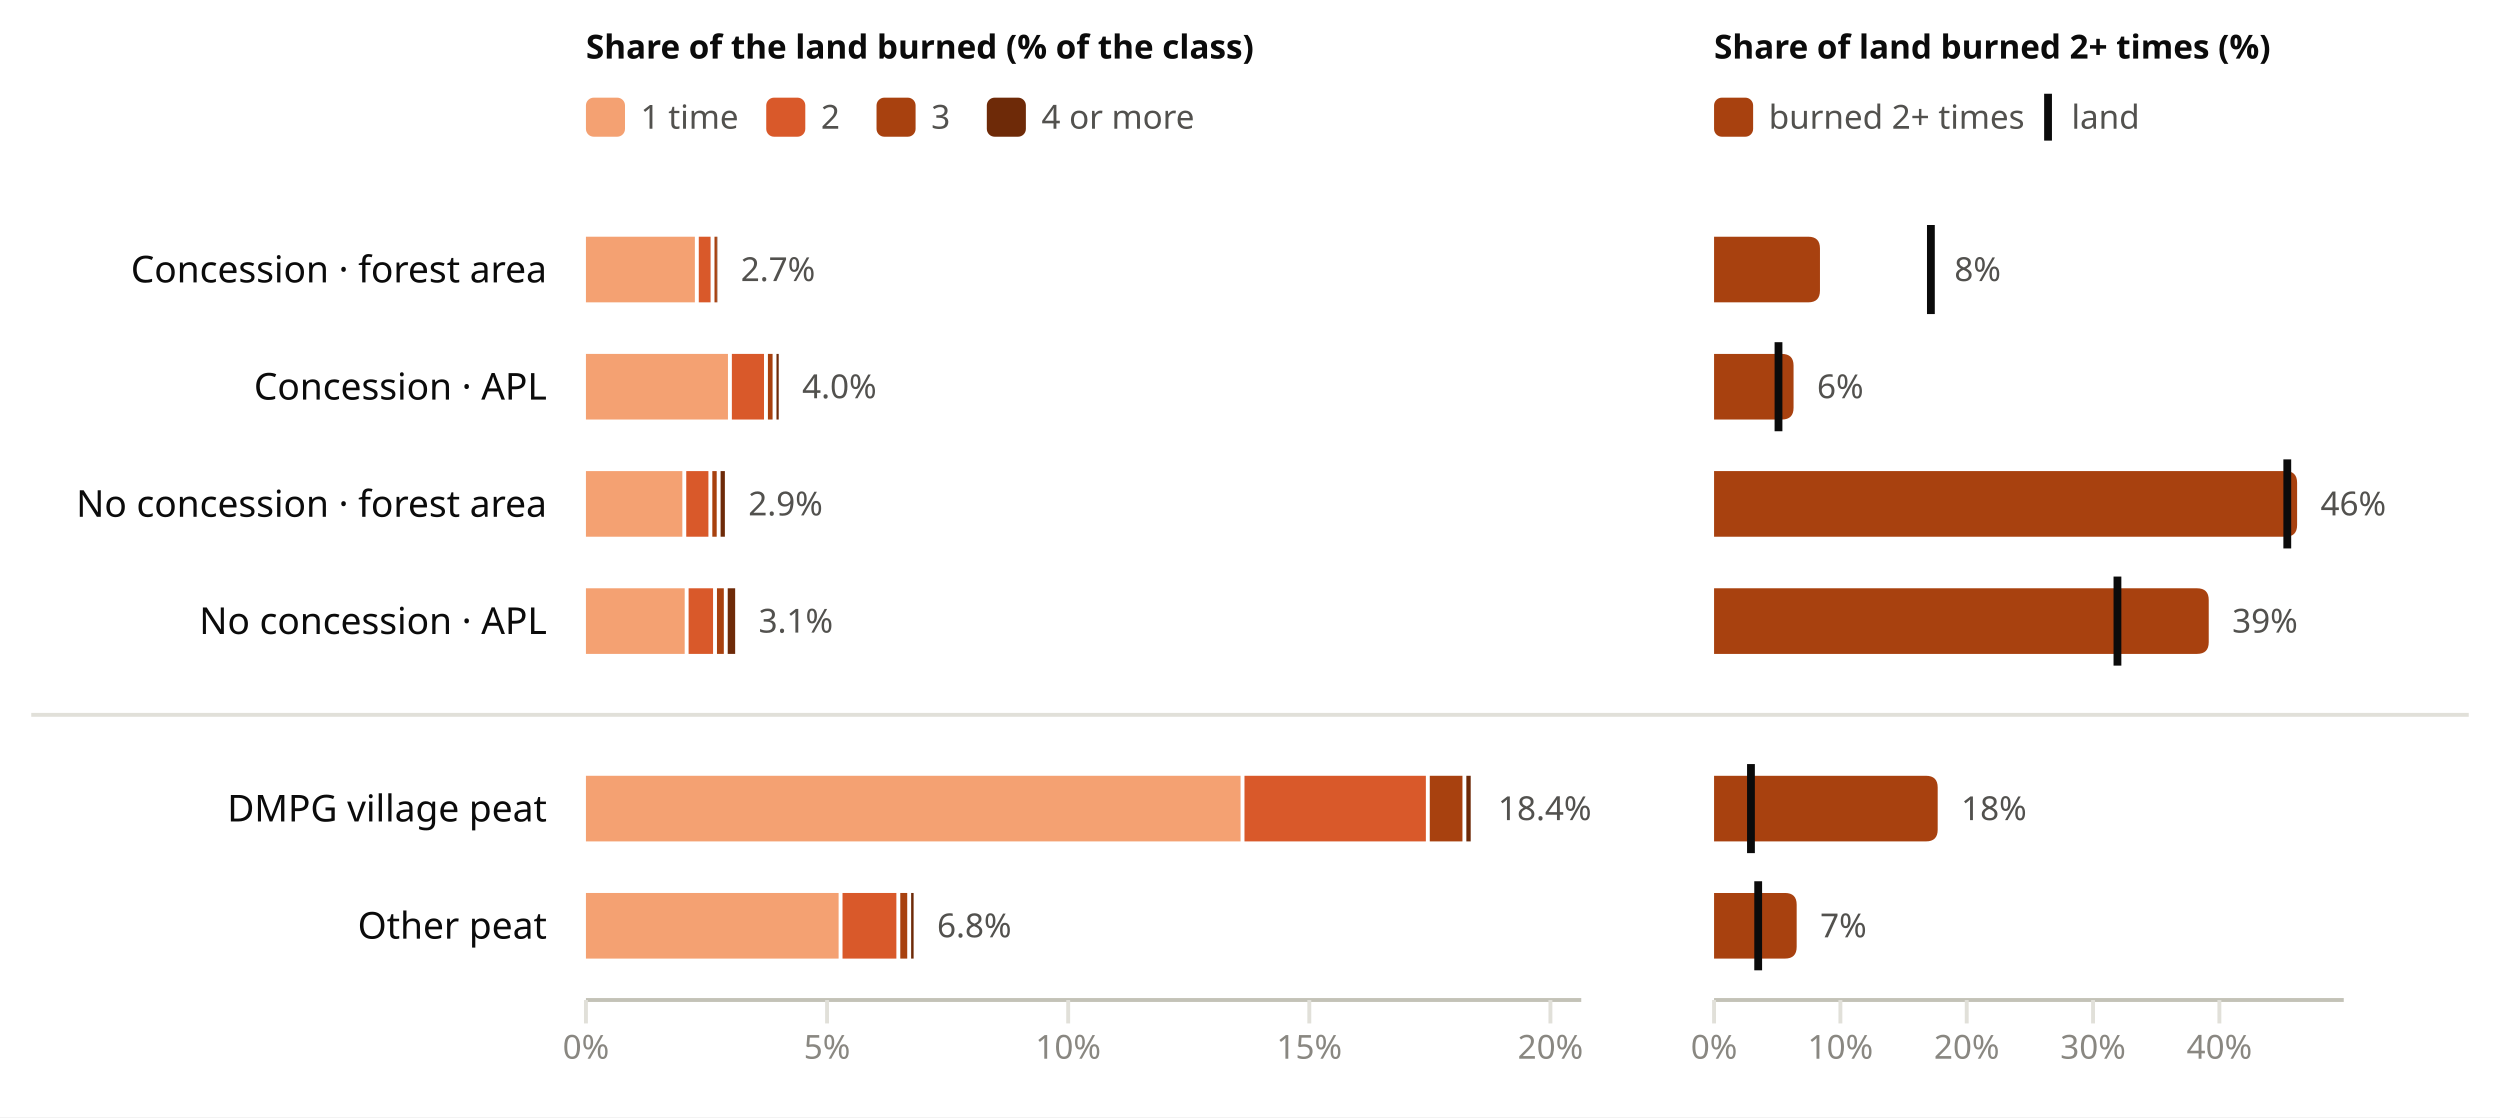
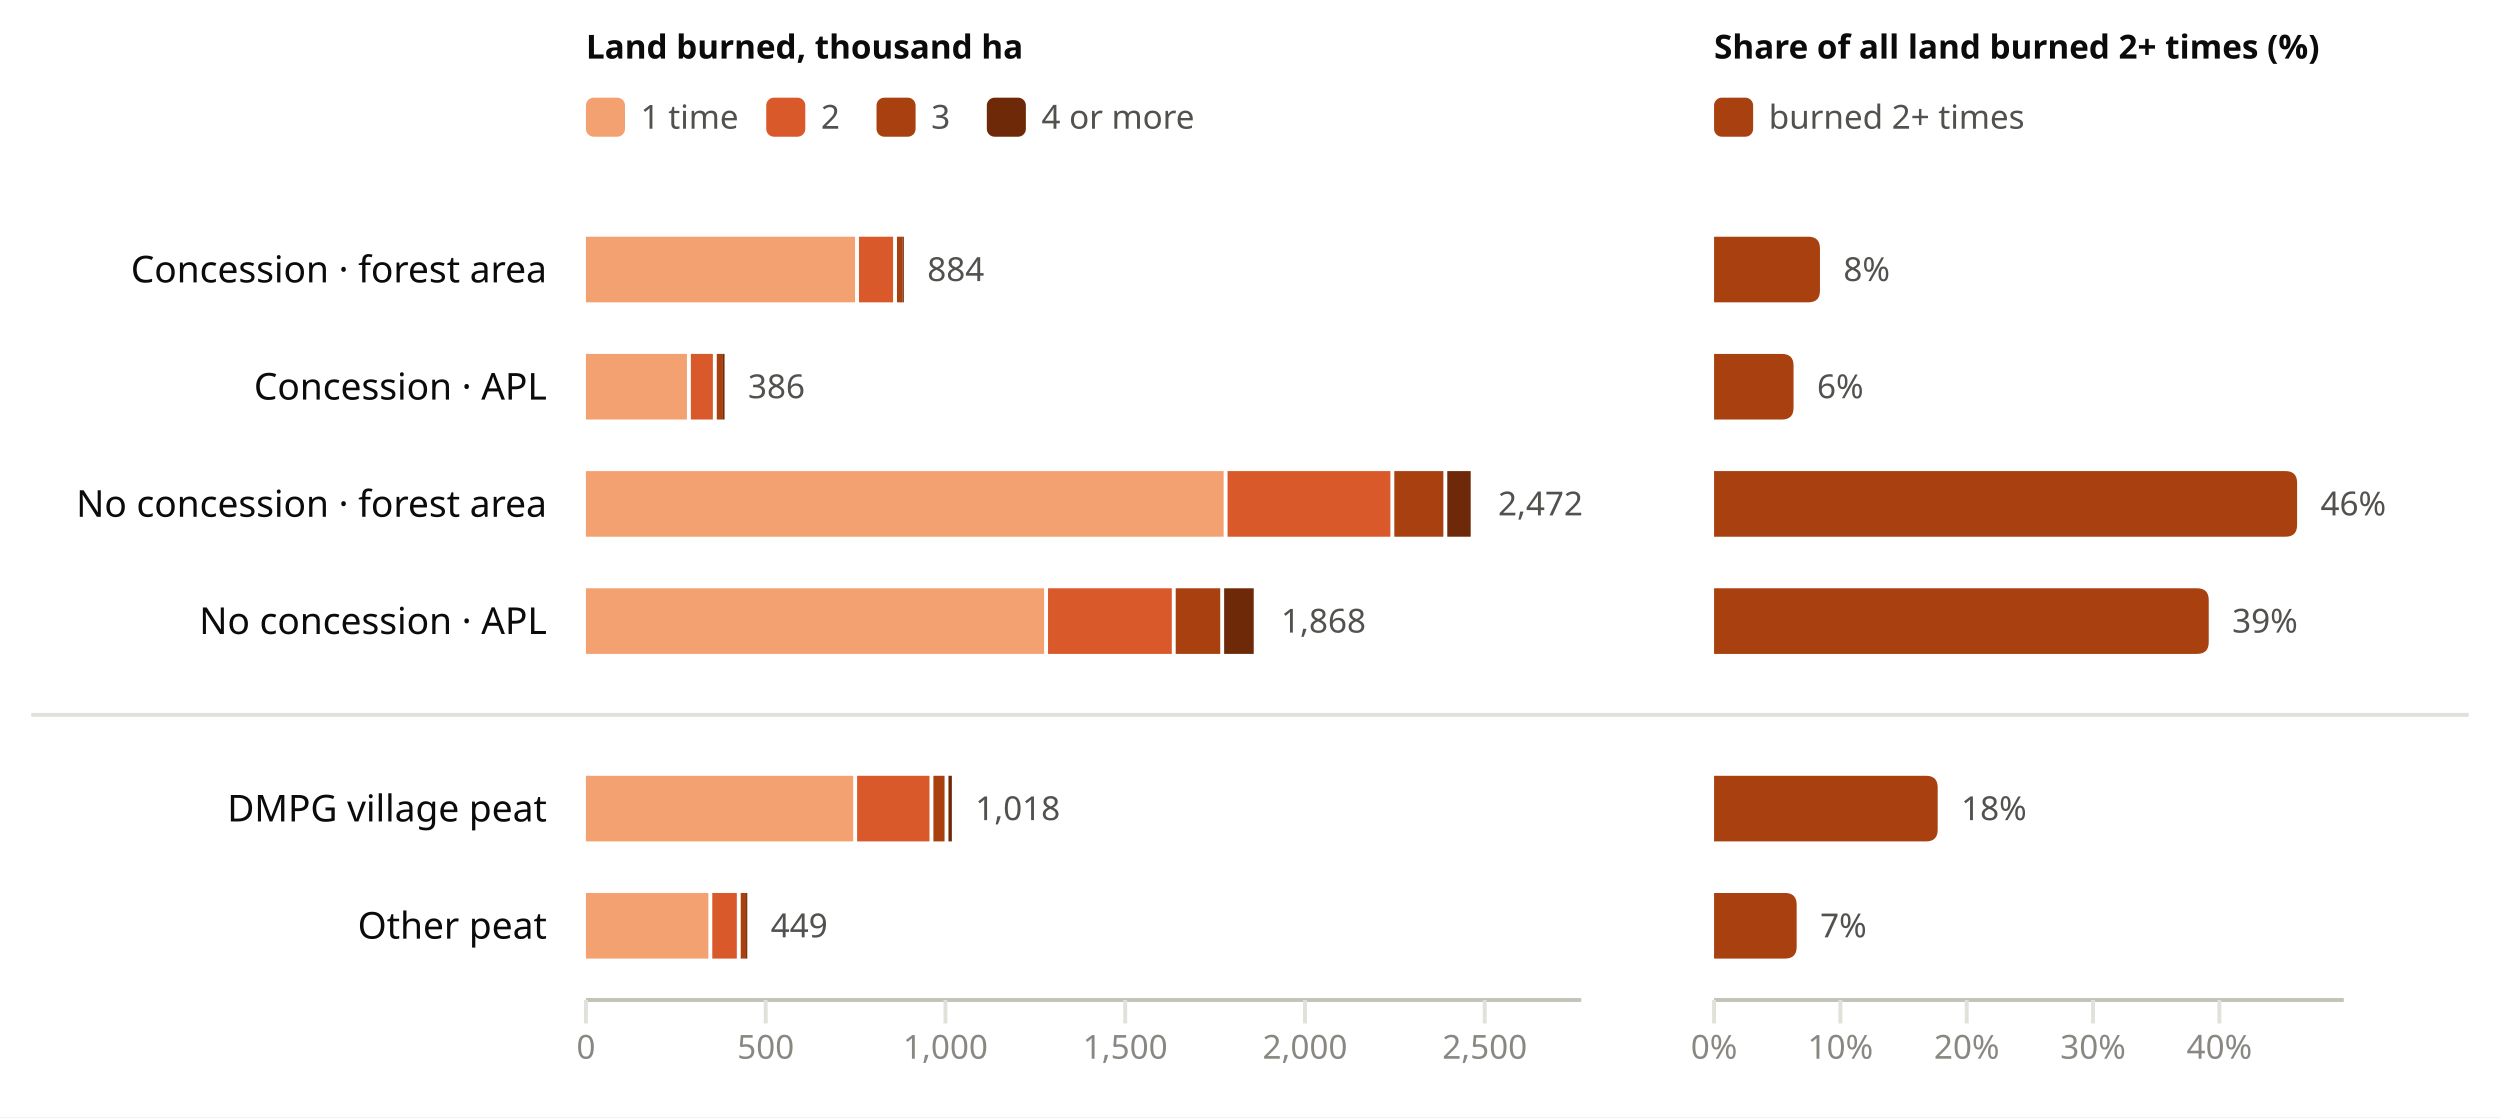
<svg xmlns="http://www.w3.org/2000/svg" data-name="repeat" width="640" height="286" viewBox="0 0 640 286" style="font-family: &quot;Source Sans 3&quot;, sans-serif;">
  <rect width="640" height="286" fill="#fff" />
-   <text x="150" y="12" font-size="8.5" fill="#0b0b0b" text-anchor="start" dominant-baseline="middle" font-weight="600">Share of the land burned (% of the class)</text>
-   <text x="438.8" y="12" font-size="8.5" fill="#0b0b0b" text-anchor="start" dominant-baseline="middle" font-weight="600">Share of land burned 2+ times (%)</text>
+   <text x="150" y="12" font-size="8.5" fill="#0b0b0b" text-anchor="start" dominant-baseline="middle" font-weight="600">Land burned, thousand ha</text>
+   <text x="438.8" y="12" font-size="8.5" fill="#0b0b0b" text-anchor="start" dominant-baseline="middle" font-weight="600">Share of all land burned 2+ times (%)</text>
  <rect x="150" y="25" width="10" height="10" rx="2" fill="#f4a172" />
  <text x="164" y="30" font-size="8.5" fill="#52514e" text-anchor="start" dominant-baseline="middle" font-weight="400">1 time</text>
  <rect x="196.156" y="25" width="10" height="10" rx="2" fill="#d9592a" />
  <text x="210.156" y="30" font-size="8.5" fill="#52514e" text-anchor="start" dominant-baseline="middle" font-weight="400">2</text>
  <rect x="224.391" y="25" width="10" height="10" rx="2" fill="#a8410f" />
  <text x="238.391" y="30" font-size="8.5" fill="#52514e" text-anchor="start" dominant-baseline="middle" font-weight="400">3</text>
  <rect x="252.625" y="25" width="10" height="10" rx="2" fill="#6e2a08" />
  <text x="266.625" y="30" font-size="8.5" fill="#52514e" text-anchor="start" dominant-baseline="middle" font-weight="400">4 or more</text>
  <rect x="438.8" y="25" width="10" height="10" rx="2" fill="#a8410f" />
  <text x="452.8" y="30" font-size="8.5" fill="#52514e" text-anchor="start" dominant-baseline="middle" font-weight="400">burned 2+ times</text>
-   <line x1="524.3" x2="524.3" y1="24" y2="36" stroke="#0b0b0b" stroke-width="2" />
-   <text x="530.3" y="30" font-size="8.5" fill="#52514e" text-anchor="start" dominant-baseline="middle" font-weight="400">land</text>
  <text x="140" y="69" font-size="9.5" fill="#0b0b0b" text-anchor="end" dominant-baseline="middle" font-weight="400">Concession · forest area</text>
-   <rect x="150" y="60.6" width="27.887" height="16.8" fill="#f4a172" />
-   <rect x="178.887" y="60.6" width="3.023" height="16.8" fill="#d9592a" />
-   <rect x="182.91" y="60.6" width="0.611" height="16.8" fill="#a8410f" />
-   <rect x="183.521" y="60.6" width="0.114" height="16.8" fill="#6e2a08" />
-   <text x="189.635" y="69" font-size="8.5" fill="#52514e" text-anchor="start" dominant-baseline="middle" font-weight="400">2.7%</text>
+   <rect x="150" y="60.6" width="68.894" height="16.8" fill="#f4a172" />
+   <rect x="219.894" y="60.6" width="8.733" height="16.8" fill="#d9592a" />
+   <rect x="229.627" y="60.6" width="1.479" height="16.8" fill="#a8410f" />
+   <rect x="231.106" y="60.6" width="0.275" height="16.8" fill="#6e2a08" />
+   <text x="237.381" y="69" font-size="8.5" fill="#52514e" text-anchor="start" dominant-baseline="middle" font-weight="400">884</text>
  <path fill="#a8410f" d="M438.8,60.6H462.91Q465.91,60.6 465.91,63.6V74.4Q465.91,77.4 462.91,77.4H438.8Z" />
-   <line x1="494.308" x2="494.308" y1="57.6" y2="80.4" stroke="#0b0b0b" stroke-width="2" />
-   <text x="500.308" y="69" font-size="8.5" fill="#52514e" text-anchor="start" dominant-baseline="middle" font-weight="400" stroke="#fff" stroke-width="3" paint-order="stroke" stroke-linejoin="round">8%</text>
+   <text x="471.91" y="69" font-size="8.5" fill="#52514e" text-anchor="start" dominant-baseline="middle" font-weight="400">8%</text>
  <text x="140" y="99" font-size="9.5" fill="#0b0b0b" text-anchor="end" dominant-baseline="middle" font-weight="400">Concession · APL</text>
-   <rect x="150" y="90.6" width="36.357" height="16.8" fill="#f4a172" />
-   <rect x="187.357" y="90.6" width="8.228" height="16.8" fill="#d9592a" />
-   <rect x="196.586" y="90.6" width="1.193" height="16.8" fill="#a8410f" />
-   <rect x="198.778" y="90.6" width="0.573" height="16.8" fill="#6e2a08" />
-   <text x="205.351" y="99" font-size="8.5" fill="#52514e" text-anchor="start" dominant-baseline="middle" font-weight="400">4.0%</text>
+   <rect x="150" y="90.6" width="25.859" height="16.8" fill="#f4a172" />
+   <rect x="176.859" y="90.6" width="5.635" height="16.8" fill="#d9592a" />
+   <rect x="183.494" y="90.6" width="1.576" height="16.8" fill="#a8410f" />
+   <rect x="185.07" y="90.6" width="0.412" height="16.8" fill="#6e2a08" />
+   <text x="191.482" y="99" font-size="8.5" fill="#52514e" text-anchor="start" dominant-baseline="middle" font-weight="400">386</text>
  <path fill="#a8410f" d="M438.8,90.6H456.151Q459.151,90.6 459.151,93.6V104.4Q459.151,107.4 456.151,107.4H438.8Z" />
-   <line x1="455.294" x2="455.294" y1="87.6" y2="110.4" stroke="#0b0b0b" stroke-width="2" />
-   <text x="465.151" y="99" font-size="8.5" fill="#52514e" text-anchor="start" dominant-baseline="middle" font-weight="400" stroke="#fff" stroke-width="3" paint-order="stroke" stroke-linejoin="round">6%</text>
+   <text x="465.151" y="99" font-size="8.5" fill="#52514e" text-anchor="start" dominant-baseline="middle" font-weight="400">6%</text>
  <text x="140" y="129" font-size="9.5" fill="#0b0b0b" text-anchor="end" dominant-baseline="middle" font-weight="400">No concession · forest area</text>
-   <rect x="150" y="120.6" width="24.679" height="16.8" fill="#f4a172" />
-   <rect x="175.679" y="120.6" width="5.673" height="16.8" fill="#d9592a" />
-   <rect x="182.353" y="120.6" width="1.12" height="16.8" fill="#a8410f" />
-   <rect x="184.473" y="120.6" width="1.094" height="16.8" fill="#6e2a08" />
-   <text x="191.567" y="129" font-size="8.5" fill="#52514e" text-anchor="start" dominant-baseline="middle" font-weight="400">2.9%</text>
+   <rect x="150" y="120.6" width="163.255" height="16.8" fill="#f4a172" />
+   <rect x="314.255" y="120.6" width="41.687" height="16.8" fill="#d9592a" />
+   <rect x="356.941" y="120.6" width="12.561" height="16.8" fill="#a8410f" />
+   <rect x="370.503" y="120.6" width="5.997" height="16.8" fill="#6e2a08" />
+   <text x="383.5" y="129" font-size="8.5" fill="#52514e" text-anchor="start" dominant-baseline="middle" font-weight="400">2,472</text>
  <path fill="#a8410f" d="M438.8,120.6H585.059Q588.059,120.6 588.059,123.6V134.4Q588.059,137.4 585.059,137.4H438.8Z" />
-   <line x1="585.544" x2="585.544" y1="117.6" y2="140.4" stroke="#0b0b0b" stroke-width="2" />
-   <text x="594.059" y="129" font-size="8.5" fill="#52514e" text-anchor="start" dominant-baseline="middle" font-weight="400" stroke="#fff" stroke-width="3" paint-order="stroke" stroke-linejoin="round">46%</text>
+   <text x="594.059" y="129" font-size="8.5" fill="#52514e" text-anchor="start" dominant-baseline="middle" font-weight="400">46%</text>
  <text x="140" y="159" font-size="9.5" fill="#0b0b0b" text-anchor="end" dominant-baseline="middle" font-weight="400">No concession · APL</text>
-   <rect x="150" y="150.6" width="25.281" height="16.8" fill="#f4a172" />
-   <rect x="176.281" y="150.6" width="6.261" height="16.8" fill="#d9592a" />
-   <rect x="183.542" y="150.6" width="1.755" height="16.8" fill="#a8410f" />
-   <rect x="186.296" y="150.6" width="1.905" height="16.8" fill="#6e2a08" />
-   <text x="194.201" y="159" font-size="8.5" fill="#52514e" text-anchor="start" dominant-baseline="middle" font-weight="400">3.1%</text>
+   <rect x="150" y="150.6" width="117.296" height="16.8" fill="#f4a172" />
+   <rect x="268.296" y="150.6" width="31.684" height="16.8" fill="#d9592a" />
+   <rect x="300.979" y="150.6" width="11.4" height="16.8" fill="#a8410f" />
+   <rect x="313.38" y="150.6" width="7.575" height="16.8" fill="#6e2a08" />
+   <text x="327.955" y="159" font-size="8.5" fill="#52514e" text-anchor="start" dominant-baseline="middle" font-weight="400">1,868</text>
  <path fill="#a8410f" d="M438.8,150.6H562.436Q565.436,150.6 565.436,153.6V164.4Q565.436,167.4 562.436,167.4H438.8Z" />
-   <line x1="542.066" x2="542.066" y1="147.6" y2="170.4" stroke="#0b0b0b" stroke-width="2" />
-   <text x="571.436" y="159" font-size="8.5" fill="#52514e" text-anchor="start" dominant-baseline="middle" font-weight="400" stroke="#fff" stroke-width="3" paint-order="stroke" stroke-linejoin="round">39%</text>
+   <text x="571.436" y="159" font-size="8.5" fill="#52514e" text-anchor="start" dominant-baseline="middle" font-weight="400">39%</text>
  <line x1="8" x2="632" y1="183" y2="183" stroke="#e1e0d9" />
  <text x="140" y="207" font-size="9.5" fill="#0b0b0b" text-anchor="end" dominant-baseline="middle" font-weight="400">DMPG village peat</text>
-   <rect x="150" y="198.6" width="167.587" height="16.8" fill="#f4a172" />
-   <rect x="318.587" y="198.6" width="46.434" height="16.8" fill="#d9592a" />
-   <rect x="366.021" y="198.6" width="8.366" height="16.8" fill="#a8410f" />
-   <rect x="375.387" y="198.6" width="1.113" height="16.8" fill="#6e2a08" />
-   <text x="383.5" y="207" font-size="8.5" fill="#52514e" text-anchor="start" dominant-baseline="middle" font-weight="400">18.4%</text>
+   <rect x="150" y="198.6" width="68.418" height="16.8" fill="#f4a172" />
+   <rect x="219.418" y="198.6" width="18.531" height="16.8" fill="#d9592a" />
+   <rect x="238.949" y="198.6" width="2.857" height="16.8" fill="#a8410f" />
+   <rect x="242.806" y="198.6" width="0.87" height="16.8" fill="#6e2a08" />
+   <text x="249.676" y="207" font-size="8.5" fill="#52514e" text-anchor="start" dominant-baseline="middle" font-weight="400">1,018</text>
  <path fill="#a8410f" d="M438.8,198.6H493.049Q496.049,198.6 496.049,201.6V212.4Q496.049,215.4 493.049,215.4H438.8Z" />
-   <line x1="448.246" x2="448.246" y1="195.6" y2="218.4" stroke="#0b0b0b" stroke-width="2" />
-   <text x="502.049" y="207" font-size="8.5" fill="#52514e" text-anchor="start" dominant-baseline="middle" font-weight="400" stroke="#fff" stroke-width="3" paint-order="stroke" stroke-linejoin="round">18%</text>
+   <text x="502.049" y="207" font-size="8.5" fill="#52514e" text-anchor="start" dominant-baseline="middle" font-weight="400">18%</text>
  <text x="140" y="237" font-size="9.5" fill="#0b0b0b" text-anchor="end" dominant-baseline="middle" font-weight="400">Other peat</text>
-   <rect x="150" y="228.6" width="64.685" height="16.8" fill="#f4a172" />
-   <rect x="215.685" y="228.6" width="13.787" height="16.8" fill="#d9592a" />
-   <rect x="230.472" y="228.6" width="1.776" height="16.8" fill="#a8410f" />
-   <rect x="233.248" y="228.6" width="0.636" height="16.8" fill="#6e2a08" />
-   <text x="239.885" y="237" font-size="8.5" fill="#52514e" text-anchor="start" dominant-baseline="middle" font-weight="400">6.8%</text>
+   <rect x="150" y="228.6" width="31.344" height="16.8" fill="#f4a172" />
+   <rect x="182.344" y="228.6" width="6.281" height="16.8" fill="#d9592a" />
+   <rect x="189.625" y="228.6" width="1.367" height="16.8" fill="#a8410f" />
+   <rect x="190.992" y="228.6" width="0.313" height="16.8" fill="#6e2a08" />
+   <text x="197.305" y="237" font-size="8.5" fill="#52514e" text-anchor="start" dominant-baseline="middle" font-weight="400">449</text>
  <path fill="#a8410f" d="M438.8,228.6H456.949Q459.949,228.6 459.949,231.6V242.4Q459.949,245.4 456.949,245.4H438.8Z" />
-   <line x1="450.096" x2="450.096" y1="225.6" y2="248.4" stroke="#0b0b0b" stroke-width="2" />
-   <text x="465.949" y="237" font-size="8.5" fill="#52514e" text-anchor="start" dominant-baseline="middle" font-weight="400" stroke="#fff" stroke-width="3" paint-order="stroke" stroke-linejoin="round">7%</text>
+   <text x="465.949" y="237" font-size="8.5" fill="#52514e" text-anchor="start" dominant-baseline="middle" font-weight="400">7%</text>
  <g transform="translate(0,256)" fill="none" font-size="10" font-family="sans-serif" text-anchor="middle">
    <path class="domain" stroke="#c3c2b7" d="M150,0H404.8" />
    <g class="tick" opacity="1" transform="translate(150,0)">
      <line stroke="#e1e0d9" y2="6" />
-       <text fill="#898781" y="9" dy="0.71em" font-size="8.5" style="font-family: &quot;Source Sans 3&quot;, sans-serif;">0%</text>
+       <text fill="#898781" y="9" dy="0.71em" font-size="8.5" style="font-family: &quot;Source Sans 3&quot;, sans-serif;">0</text>
    </g>
-     <g class="tick" opacity="1" transform="translate(211.7268,0)">
+     <g class="tick" opacity="1" transform="translate(196.018,0)">
      <line stroke="#e1e0d9" y2="6" />
-       <text fill="#898781" y="9" dy="0.71em" font-size="8.5" style="font-family: &quot;Source Sans 3&quot;, sans-serif;">5%</text>
+       <text fill="#898781" y="9" dy="0.71em" font-size="8.5" style="font-family: &quot;Source Sans 3&quot;, sans-serif;">500</text>
    </g>
-     <g class="tick" opacity="1" transform="translate(273.4536,0)">
+     <g class="tick" opacity="1" transform="translate(242.036,0)">
      <line stroke="#e1e0d9" y2="6" />
-       <text fill="#898781" y="9" dy="0.71em" font-size="8.5" style="font-family: &quot;Source Sans 3&quot;, sans-serif;">10%</text>
+       <text fill="#898781" y="9" dy="0.71em" font-size="8.5" style="font-family: &quot;Source Sans 3&quot;, sans-serif;">1,000</text>
    </g>
-     <g class="tick" opacity="1" transform="translate(335.1805,0)">
+     <g class="tick" opacity="1" transform="translate(288.054,0)">
      <line stroke="#e1e0d9" y2="6" />
-       <text fill="#898781" y="9" dy="0.71em" font-size="8.5" style="font-family: &quot;Source Sans 3&quot;, sans-serif;">15%</text>
+       <text fill="#898781" y="9" dy="0.71em" font-size="8.5" style="font-family: &quot;Source Sans 3&quot;, sans-serif;">1,500</text>
    </g>
-     <g class="tick" opacity="1" transform="translate(396.9073,0)">
+     <g class="tick" opacity="1" transform="translate(334.072,0)">
      <line stroke="#e1e0d9" y2="6" />
-       <text fill="#898781" y="9" dy="0.71em" font-size="8.5" style="font-family: &quot;Source Sans 3&quot;, sans-serif;">20%</text>
+       <text fill="#898781" y="9" dy="0.71em" font-size="8.5" style="font-family: &quot;Source Sans 3&quot;, sans-serif;">2,000</text>
+     </g>
+     <g class="tick" opacity="1" transform="translate(380.09,0)">
+       <line stroke="#e1e0d9" y2="6" />
+       <text fill="#898781" y="9" dy="0.71em" font-size="8.5" style="font-family: &quot;Source Sans 3&quot;, sans-serif;">2,500</text>
    </g>
  </g>
  <g transform="translate(0,256)" fill="none" font-size="10" font-family="sans-serif" text-anchor="middle">
    <path class="domain" stroke="#c3c2b7" d="M438.8,0H600" />
    <g class="tick" opacity="1" transform="translate(438.8,0)">
      <line stroke="#e1e0d9" y2="6" />
      <text fill="#898781" y="9" dy="0.71em" font-size="8.5" style="font-family: &quot;Source Sans 3&quot;, sans-serif;">0%</text>
    </g>
    <g class="tick" opacity="1" transform="translate(471.1405,0)">
      <line stroke="#e1e0d9" y2="6" />
      <text fill="#898781" y="9" dy="0.71em" font-size="8.5" style="font-family: &quot;Source Sans 3&quot;, sans-serif;">10%</text>
    </g>
    <g class="tick" opacity="1" transform="translate(503.4811,0)">
      <line stroke="#e1e0d9" y2="6" />
      <text fill="#898781" y="9" dy="0.71em" font-size="8.5" style="font-family: &quot;Source Sans 3&quot;, sans-serif;">20%</text>
    </g>
    <g class="tick" opacity="1" transform="translate(535.8216,0)">
      <line stroke="#e1e0d9" y2="6" />
      <text fill="#898781" y="9" dy="0.71em" font-size="8.5" style="font-family: &quot;Source Sans 3&quot;, sans-serif;">30%</text>
    </g>
    <g class="tick" opacity="1" transform="translate(568.1621,0)">
      <line stroke="#e1e0d9" y2="6" />
      <text fill="#898781" y="9" dy="0.71em" font-size="8.5" style="font-family: &quot;Source Sans 3&quot;, sans-serif;">40%</text>
    </g>
  </g>
</svg>
